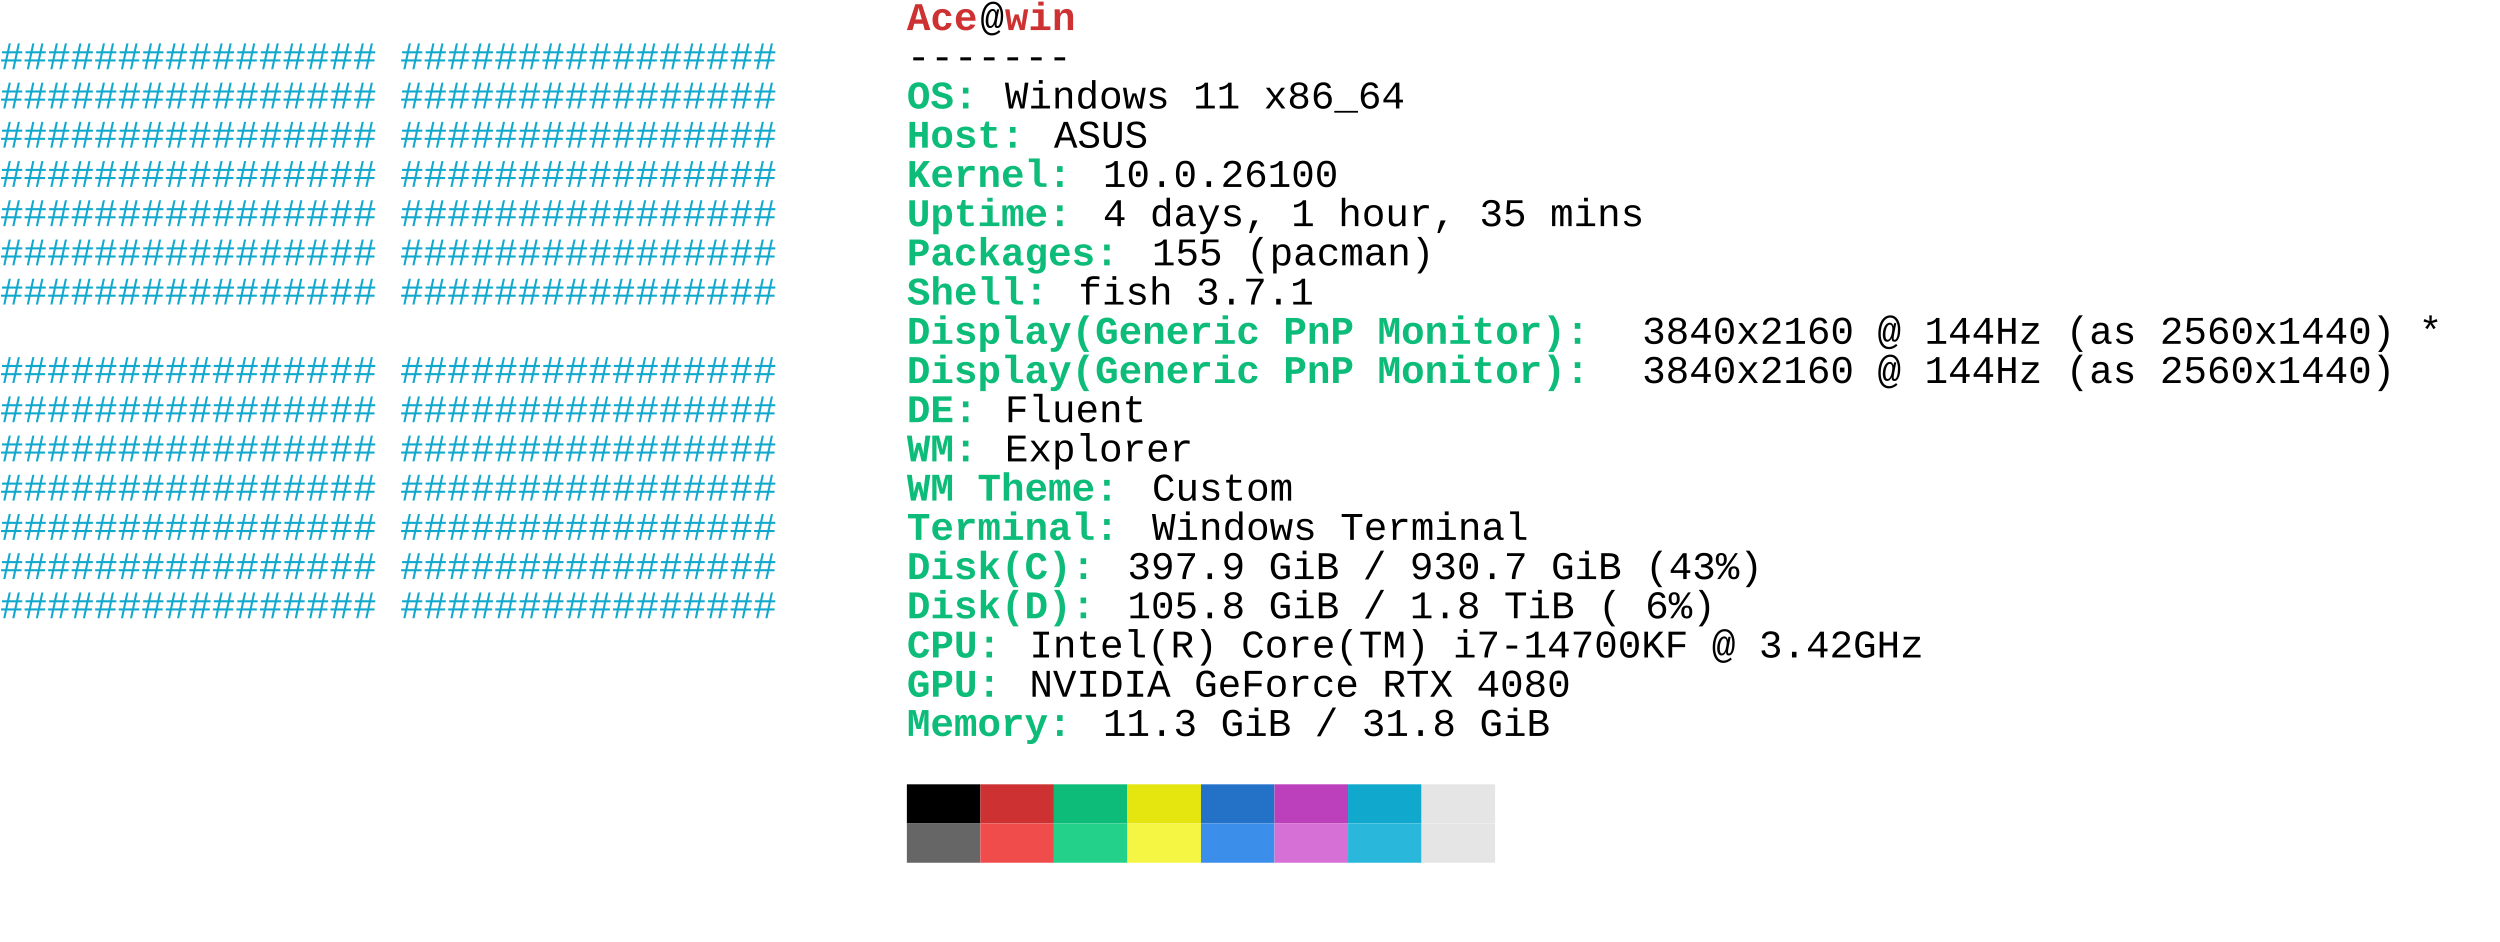
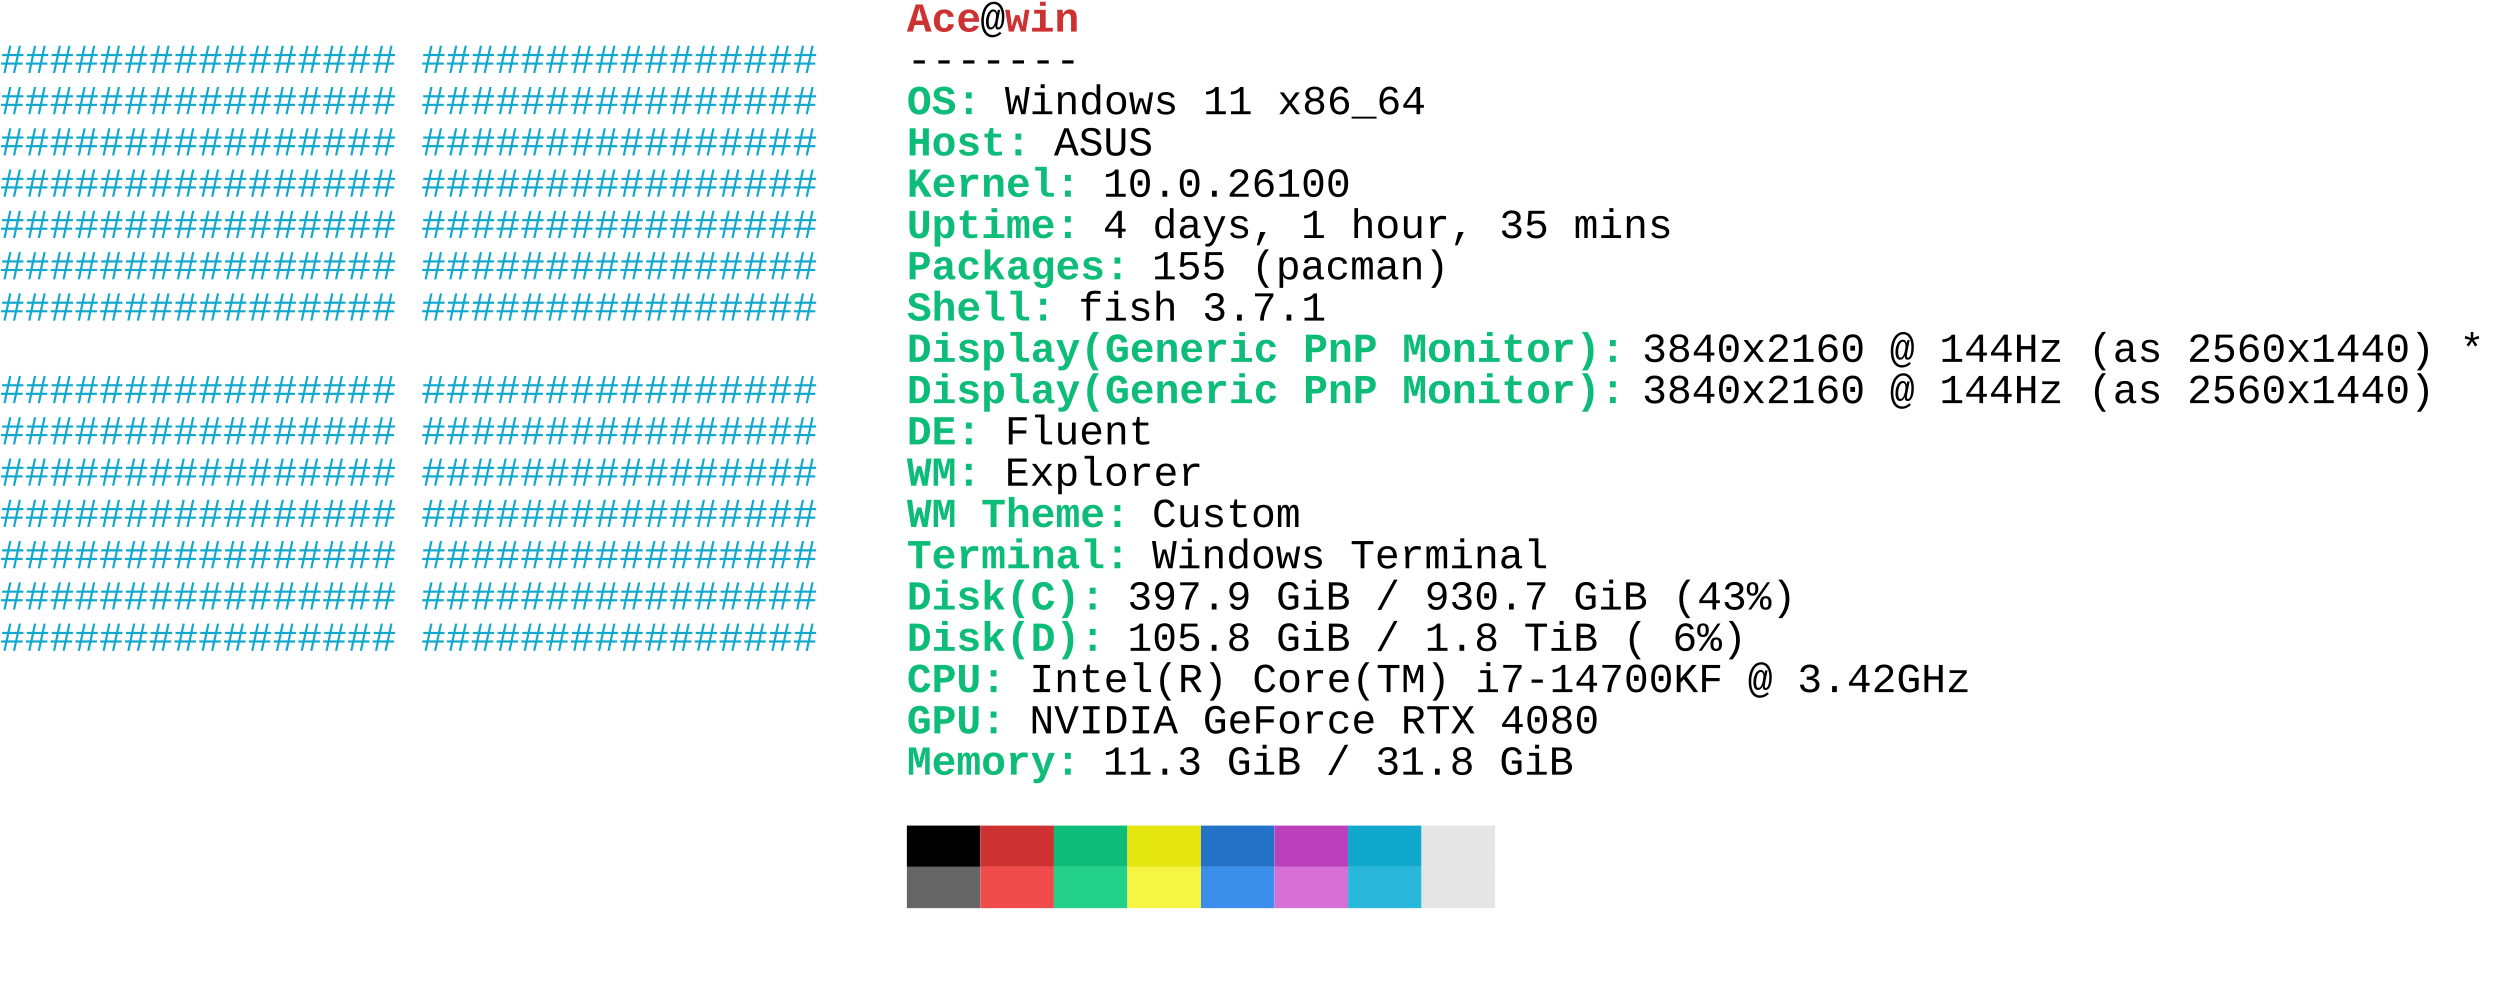
- <svg xmlns="http://www.w3.org/2000/svg" width="2040" height="768">
-   <style>@keyframes blink_keyframes{50%{opacity:0}}tspan{dominant-baseline:central;font-variant-ligatures:none;white-space:pre;font-family:Consolas,Courier New,Monaco;font-size:32px}:root{color-scheme:light dark;background-color:#fff}.red{fill:#cd3131}.green{fill:#0dbc79}.cyan{fill:#11a8cd}.bg-black,svg&gt;text{fill:#000}.bg-red{fill:#cd3131}.bg-green{fill:#0dbc79}.bg-yellow{fill:#e5e510}.bg-blue{fill:#2472c8}.bg-magenta{fill:#bc3fbc}.bg-cyan{fill:#11a8cd}.bg-white{fill:#e5e5e5}.bg-bright_black{fill:#666}.bg-bright_red{fill:#f14c4c}.bg-bright_green{fill:#23d18b}.bg-bright_yellow{fill:#f5f543}.bg-bright_blue{fill:#3b8eea}.bg-bright_magenta{fill:#d670d6}.bg-bright_cyan{fill:#29b8db}.bg-bright_white{fill:#e5e5e5}@media (prefers-color-scheme:dark){:root{background-color:#181818}.red{fill:#cd3131}.green{fill:#0dbc79}.cyan{fill:#11a8cd}.bg-black{fill:#e5e5e5}.bg-red{fill:#cd3131}.bg-green{fill:#0dbc79}.bg-yellow{fill:#e5e510}.bg-blue{fill:#2472c8}.bg-magenta{fill:#bc3fbc}.bg-cyan{fill:#11a8cd}.bg-white{fill:#000}.bg-bright_black,svg&gt;text{fill:#e5e5e5}.bg-bright_red{fill:#f14c4c}.bg-bright_green{fill:#23d18b}.bg-bright_yellow{fill:#f5f543}.bg-bright_blue{fill:#3b8eea}.bg-bright_magenta{fill:#d670d6}.bg-bright_cyan{fill:#29b8db}.bg-bright_white{fill:#666}}.bold{font-weight:700}</style>
-   <text y="16" class="cyan">
-     <tspan textLength="740">                                     </tspan>
-   </text>
-   <text x="740" y="16" class="red bold">
-     <tspan textLength="60">Ace</tspan>
-   </text>
-   <text x="800" y="16">
-     <tspan textLength="20">@</tspan>
-   </text>
-   <text x="820" y="16" class="red bold">
-     <tspan textLength="60">win</tspan>
-   </text>
-   <text y="48" class="cyan">
-     <tspan textLength="740">################  ################   </tspan>
-   </text>
-   <text x="740" y="48">
-     <tspan textLength="140">-------</tspan>
-   </text>
-   <text y="80" class="cyan">
-     <tspan textLength="740">################  ################   </tspan>
-   </text>
-   <text x="740" y="80" class="green bold">
-     <tspan textLength="80">OS: </tspan>
-   </text>
-   <text x="820" y="80">
-     <tspan textLength="340">Windows 11 x86_64</tspan>
-   </text>
-   <text y="112" class="cyan">
-     <tspan textLength="740">################  ################   </tspan>
-   </text>
-   <text x="740" y="112" class="green bold">
-     <tspan textLength="120">Host: </tspan>
-   </text>
-   <text x="860" y="112">
-     <tspan textLength="80">ASUS</tspan>
-   </text>
-   <text y="144" class="cyan">
-     <tspan textLength="740">################  ################   </tspan>
-   </text>
-   <text x="740" y="144" class="green bold">
-     <tspan textLength="160">Kernel: </tspan>
-   </text>
-   <text x="900" y="144">
-     <tspan textLength="200">10.0.26100</tspan>
-   </text>
-   <text y="176" class="cyan">
-     <tspan textLength="740">################  ################   </tspan>
-   </text>
-   <text x="740" y="176" class="green bold">
-     <tspan textLength="160">Uptime: </tspan>
-   </text>
-   <text x="900" y="176">
-     <tspan textLength="460">4 days, 1 hour, 35 mins</tspan>
-   </text>
-   <text y="208" class="cyan">
-     <tspan textLength="740">################  ################   </tspan>
-   </text>
-   <text x="740" y="208" class="green bold">
-     <tspan textLength="200">Packages: </tspan>
-   </text>
-   <text x="940" y="208">
-     <tspan textLength="240">155 (pacman)</tspan>
-   </text>
-   <text y="240" class="cyan">
-     <tspan textLength="740">################  ################   </tspan>
-   </text>
-   <text x="740" y="240" class="green bold">
-     <tspan textLength="140">Shell: </tspan>
-   </text>
-   <text x="880" y="240">
-     <tspan textLength="200">fish 3.7.1</tspan>
-   </text>
-   <text y="272" class="cyan">
-     <tspan textLength="740">                                     </tspan>
-   </text>
-   <text x="740" y="272" class="green bold">
-     <tspan textLength="600">Display(Generic PnP Monitor): </tspan>
-   </text>
-   <text x="1340" y="272">
-     <tspan textLength="680">3840x2160 @ 144Hz (as 2560x1440) *</tspan>
-   </text>
-   <text y="304" class="cyan">
-     <tspan textLength="740">################  ################   </tspan>
-   </text>
-   <text x="740" y="304" class="green bold">
-     <tspan textLength="600">Display(Generic PnP Monitor): </tspan>
-   </text>
-   <text x="1340" y="304">
-     <tspan textLength="640">3840x2160 @ 144Hz (as 2560x1440)</tspan>
-   </text>
-   <text y="336" class="cyan">
-     <tspan textLength="740">################  ################   </tspan>
-   </text>
-   <text x="740" y="336" class="green bold">
-     <tspan textLength="80">DE: </tspan>
-   </text>
-   <text x="820" y="336">
-     <tspan textLength="120">Fluent</tspan>
-   </text>
-   <text y="368" class="cyan">
-     <tspan textLength="740">################  ################   </tspan>
-   </text>
-   <text x="740" y="368" class="green bold">
-     <tspan textLength="80">WM: </tspan>
-   </text>
-   <text x="820" y="368">
-     <tspan textLength="160">Explorer</tspan>
-   </text>
-   <text y="400" class="cyan">
-     <tspan textLength="740">################  ################   </tspan>
-   </text>
-   <text x="740" y="400" class="green bold">
-     <tspan textLength="200">WM Theme: </tspan>
-   </text>
-   <text x="940" y="400">
-     <tspan textLength="120">Custom</tspan>
-   </text>
-   <text y="432" class="cyan">
-     <tspan textLength="740">################  ################   </tspan>
-   </text>
-   <text x="740" y="432" class="green bold">
-     <tspan textLength="200">Terminal: </tspan>
-   </text>
-   <text x="940" y="432">
-     <tspan textLength="320">Windows Terminal</tspan>
-   </text>
-   <text y="464" class="cyan">
-     <tspan textLength="740">################  ################   </tspan>
-   </text>
-   <text x="740" y="464" class="green bold">
-     <tspan textLength="180">Disk(C): </tspan>
-   </text>
-   <text x="920" y="464">
-     <tspan textLength="540">397.9 GiB / 930.7 GiB (43%)</tspan>
-   </text>
-   <text y="496" class="cyan">
-     <tspan textLength="740">################  ################   </tspan>
-   </text>
-   <text x="740" y="496" class="green bold">
-     <tspan textLength="180">Disk(D): </tspan>
-   </text>
-   <text x="920" y="496">
-     <tspan textLength="500">105.8 GiB / 1.8 TiB ( 6%)</tspan>
-   </text>
-   <text y="528" class="cyan">
-     <tspan textLength="740">                                     </tspan>
-   </text>
-   <text x="740" y="528" class="green bold">
-     <tspan textLength="100">CPU: </tspan>
-   </text>
-   <text x="840" y="528">
-     <tspan textLength="760">Intel(R) Core(TM) i7-14700KF @ 3.42GHz</tspan>
-   </text>
-   <text y="560" class="cyan">
-     <tspan textLength="740">                                     </tspan>
-   </text>
-   <text x="740" y="560" class="green bold">
-     <tspan textLength="100">GPU: </tspan>
-   </text>
-   <text x="840" y="560">
-     <tspan textLength="460">NVIDIA GeForce RTX 4080</tspan>
-   </text>
-   <text y="592" class="cyan">
-     <tspan textLength="740">                                     </tspan>
-   </text>
-   <text x="740" y="592" class="green bold">
-     <tspan textLength="160">Memory: </tspan>
-   </text>
-   <text x="900" y="592">
-     <tspan textLength="380">11.3 GiB / 31.8 GiB</tspan>
-   </text>
-   <text y="624" class="cyan">
-     <tspan textLength="740">                                     </tspan>
-   </text>
-   <text y="656" class="cyan">
-     <tspan textLength="740">                                     </tspan>
-   </text>
-   <path d="M740 640h60v32h-60z" class="bg-black" />
-   <text x="740" y="656">
-     <tspan textLength="60">   </tspan>
-   </text>
-   <path d="M800 640h60v32h-60z" class="bg-red" />
-   <text x="800" y="656">
-     <tspan textLength="60">   </tspan>
-   </text>
-   <path d="M860 640h60v32h-60z" class="bg-green" />
-   <text x="860" y="656">
-     <tspan textLength="60">   </tspan>
-   </text>
-   <path d="M920 640h60v32h-60z" class="bg-yellow" />
-   <text x="920" y="656">
-     <tspan textLength="60">   </tspan>
-   </text>
-   <path d="M980 640h60v32h-60z" class="bg-blue" />
-   <text x="980" y="656">
-     <tspan textLength="60">   </tspan>
-   </text>
-   <path d="M1040 640h60v32h-60z" class="bg-magenta" />
-   <text x="1040" y="656">
-     <tspan textLength="60">   </tspan>
-   </text>
-   <path d="M1100 640h60v32h-60z" class="bg-cyan" />
-   <text x="1100" y="656">
-     <tspan textLength="60">   </tspan>
-   </text>
-   <path d="M1160 640h60v32h-60z" class="bg-white" />
-   <text x="1160" y="656">
-     <tspan textLength="60">   </tspan>
-   </text>
-   <text y="688" class="cyan">
-     <tspan textLength="740">                                     </tspan>
-   </text>
-   <path d="M740 672h60v32h-60z" class="bg-bright_black" />
-   <text x="740" y="688">
-     <tspan textLength="60">   </tspan>
-   </text>
-   <path d="M800 672h60v32h-60z" class="bg-bright_red" />
-   <text x="800" y="688">
-     <tspan textLength="60">   </tspan>
-   </text>
-   <path d="M860 672h60v32h-60z" class="bg-bright_green" />
-   <text x="860" y="688">
-     <tspan textLength="60">   </tspan>
-   </text>
-   <path d="M920 672h60v32h-60z" class="bg-bright_yellow" />
-   <text x="920" y="688">
-     <tspan textLength="60">   </tspan>
-   </text>
-   <path d="M980 672h60v32h-60z" class="bg-bright_blue" />
-   <text x="980" y="688">
-     <tspan textLength="60">   </tspan>
-   </text>
-   <path d="M1040 672h60v32h-60z" class="bg-bright_magenta" />
-   <text x="1040" y="688">
-     <tspan textLength="60">   </tspan>
-   </text>
-   <path d="M1100 672h60v32h-60z" class="bg-bright_cyan" />
-   <text x="1100" y="688">
-     <tspan textLength="60">   </tspan>
-   </text>
-   <path d="M1160 672h60v32h-60z" class="bg-bright_white" />
-   <text x="1160" y="688">
-     <tspan textLength="60">   </tspan>
+ <svg xmlns="http://www.w3.org/2000/svg" width="1938" height="768">
+   <style>.t{dominant-baseline:central;font-variant-ligatures:none;white-space:pre;font-family:Consolas,Courier New,Monaco;font-size:32px}.b{font-weight:700}:root{color-scheme:light dark;background:#fff}.c2{fill:#0dbc79}.c1{fill:#cd3131}.c6{fill:#11a8cd}.bf{fill:#d670d6}.bd{fill:#f5f543}.b7{fill:#e5e5e5}.b4{fill:#2472c8}.b2{fill:#0dbc79}.bg{fill:#29b8db}.ba{fill:#666}.bc{fill:#23d18b}.b6{fill:#11a8cd}.b5{fill:#bc3fbc}.b1{fill:#cd3131}.bh{fill:#e5e5e5}.be{fill:#3b8eea}.b0,svg&gt;text{fill:#000}.b3{fill:#e5e510}.bb{fill:#f14c4c}@media (prefers-color-scheme:dark){:root{background:#181818}.c2{fill:#0dbc79}.c1{fill:#cd3131}.c6{fill:#11a8cd}.bf{fill:#d670d6}.bd{fill:#f5f543}.b7{fill:#000}.b4{fill:#2472c8}.b2{fill:#0dbc79}.bg{fill:#29b8db}.ba{fill:#e5e5e5}.bc{fill:#23d18b}.b6{fill:#11a8cd}.b5{fill:#bc3fbc}.b1{fill:#cd3131}.bh{fill:#666}.be{fill:#3b8eea}.b0,svg&gt;text{fill:#e5e5e5}.b3{fill:#e5e510}.bb{fill:#f14c4c}}</style>
+   <text y="16" class="t c6">
+     <tspan textLength="703">                                     </tspan>
+   </text>
+   <text x="703" y="16" class="t c1 b">
+     <tspan textLength="57">Ace</tspan>
+   </text>
+   <text x="760" y="16" class="t">
+     <tspan textLength="19">@</tspan>
+   </text>
+   <text x="779" y="16" class="t c1 b">
+     <tspan textLength="57">win</tspan>
+   </text>
+   <text y="48" class="t c6">
+     <tspan textLength="703">################  ################   </tspan>
+   </text>
+   <text x="703" y="48" class="t">
+     <tspan textLength="133">-------</tspan>
+   </text>
+   <text y="80" class="t c6">
+     <tspan textLength="703">################  ################   </tspan>
+   </text>
+   <text x="703" y="80" class="t c2 b">
+     <tspan textLength="76">OS: </tspan>
+   </text>
+   <text x="779" y="80" class="t">
+     <tspan textLength="323">Windows 11 x86_64</tspan>
+   </text>
+   <text y="112" class="t c6">
+     <tspan textLength="703">################  ################   </tspan>
+   </text>
+   <text x="703" y="112" class="t c2 b">
+     <tspan textLength="114">Host: </tspan>
+   </text>
+   <text x="817" y="112" class="t">
+     <tspan textLength="76">ASUS</tspan>
+   </text>
+   <text y="144" class="t c6">
+     <tspan textLength="703">################  ################   </tspan>
+   </text>
+   <text x="703" y="144" class="t c2 b">
+     <tspan textLength="152">Kernel: </tspan>
+   </text>
+   <text x="855" y="144" class="t">
+     <tspan textLength="190">10.0.26100</tspan>
+   </text>
+   <text y="176" class="t c6">
+     <tspan textLength="703">################  ################   </tspan>
+   </text>
+   <text x="703" y="176" class="t c2 b">
+     <tspan textLength="152">Uptime: </tspan>
+   </text>
+   <text x="855" y="176" class="t">
+     <tspan textLength="437">4 days, 1 hour, 35 mins</tspan>
+   </text>
+   <text y="208" class="t c6">
+     <tspan textLength="703">################  ################   </tspan>
+   </text>
+   <text x="703" y="208" class="t c2 b">
+     <tspan textLength="190">Packages: </tspan>
+   </text>
+   <text x="893" y="208" class="t">
+     <tspan textLength="228">155 (pacman)</tspan>
+   </text>
+   <text y="240" class="t c6">
+     <tspan textLength="703">################  ################   </tspan>
+   </text>
+   <text x="703" y="240" class="t c2 b">
+     <tspan textLength="133">Shell: </tspan>
+   </text>
+   <text x="836" y="240" class="t">
+     <tspan textLength="190">fish 3.7.1</tspan>
+   </text>
+   <text y="272" class="t c6">
+     <tspan textLength="703">                                     </tspan>
+   </text>
+   <text x="703" y="272" class="t c2 b">
+     <tspan textLength="570">Display(Generic PnP Monitor): </tspan>
+   </text>
+   <text x="1273" y="272" class="t">
+     <tspan textLength="646">3840x2160 @ 144Hz (as 2560x1440) *</tspan>
+   </text>
+   <text y="304" class="t c6">
+     <tspan textLength="703">################  ################   </tspan>
+   </text>
+   <text x="703" y="304" class="t c2 b">
+     <tspan textLength="570">Display(Generic PnP Monitor): </tspan>
+   </text>
+   <text x="1273" y="304" class="t">
+     <tspan textLength="608">3840x2160 @ 144Hz (as 2560x1440)</tspan>
+   </text>
+   <text y="336" class="t c6">
+     <tspan textLength="703">################  ################   </tspan>
+   </text>
+   <text x="703" y="336" class="t c2 b">
+     <tspan textLength="76">DE: </tspan>
+   </text>
+   <text x="779" y="336" class="t">
+     <tspan textLength="114">Fluent</tspan>
+   </text>
+   <text y="368" class="t c6">
+     <tspan textLength="703">################  ################   </tspan>
+   </text>
+   <text x="703" y="368" class="t c2 b">
+     <tspan textLength="76">WM: </tspan>
+   </text>
+   <text x="779" y="368" class="t">
+     <tspan textLength="152">Explorer</tspan>
+   </text>
+   <text y="400" class="t c6">
+     <tspan textLength="703">################  ################   </tspan>
+   </text>
+   <text x="703" y="400" class="t c2 b">
+     <tspan textLength="190">WM Theme: </tspan>
+   </text>
+   <text x="893" y="400" class="t">
+     <tspan textLength="114">Custom</tspan>
+   </text>
+   <text y="432" class="t c6">
+     <tspan textLength="703">################  ################   </tspan>
+   </text>
+   <text x="703" y="432" class="t c2 b">
+     <tspan textLength="190">Terminal: </tspan>
+   </text>
+   <text x="893" y="432" class="t">
+     <tspan textLength="304">Windows Terminal</tspan>
+   </text>
+   <text y="464" class="t c6">
+     <tspan textLength="703">################  ################   </tspan>
+   </text>
+   <text x="703" y="464" class="t c2 b">
+     <tspan textLength="171">Disk(C): </tspan>
+   </text>
+   <text x="874" y="464" class="t">
+     <tspan textLength="513">397.9 GiB / 930.7 GiB (43%)</tspan>
+   </text>
+   <text y="496" class="t c6">
+     <tspan textLength="703">################  ################   </tspan>
+   </text>
+   <text x="703" y="496" class="t c2 b">
+     <tspan textLength="171">Disk(D): </tspan>
+   </text>
+   <text x="874" y="496" class="t">
+     <tspan textLength="475">105.8 GiB / 1.8 TiB ( 6%)</tspan>
+   </text>
+   <text y="528" class="t c6">
+     <tspan textLength="703">                                     </tspan>
+   </text>
+   <text x="703" y="528" class="t c2 b">
+     <tspan textLength="95">CPU: </tspan>
+   </text>
+   <text x="798" y="528" class="t">
+     <tspan textLength="722">Intel(R) Core(TM) i7-14700KF @ 3.42GHz</tspan>
+   </text>
+   <text y="560" class="t c6">
+     <tspan textLength="703">                                     </tspan>
+   </text>
+   <text x="703" y="560" class="t c2 b">
+     <tspan textLength="95">GPU: </tspan>
+   </text>
+   <text x="798" y="560" class="t">
+     <tspan textLength="437">NVIDIA GeForce RTX 4080</tspan>
+   </text>
+   <text y="592" class="t c6">
+     <tspan textLength="703">                                     </tspan>
+   </text>
+   <text x="703" y="592" class="t c2 b">
+     <tspan textLength="152">Memory: </tspan>
+   </text>
+   <text x="855" y="592" class="t">
+     <tspan textLength="361">11.3 GiB / 31.8 GiB</tspan>
+   </text>
+   <text y="624" class="t c6">
+     <tspan textLength="703">                                     </tspan>
+   </text>
+   <text y="656" class="t c6">
+     <tspan textLength="703">                                     </tspan>
+   </text>
+   <path d="M703 640h57v32h-57z" class="b0" />
+   <text x="703" y="656" class="t">
+     <tspan textLength="57">   </tspan>
+   </text>
+   <path d="M760 640h57v32h-57z" class="b1" />
+   <text x="760" y="656" class="t">
+     <tspan textLength="57">   </tspan>
+   </text>
+   <path d="M817 640h57v32h-57z" class="b2" />
+   <text x="817" y="656" class="t">
+     <tspan textLength="57">   </tspan>
+   </text>
+   <path d="M874 640h57v32h-57z" class="b3" />
+   <text x="874" y="656" class="t">
+     <tspan textLength="57">   </tspan>
+   </text>
+   <path d="M931 640h57v32h-57z" class="b4" />
+   <text x="931" y="656" class="t">
+     <tspan textLength="57">   </tspan>
+   </text>
+   <path d="M988 640h57v32h-57z" class="b5" />
+   <text x="988" y="656" class="t">
+     <tspan textLength="57">   </tspan>
+   </text>
+   <path d="M1045 640h57v32h-57z" class="b6" />
+   <text x="1045" y="656" class="t">
+     <tspan textLength="57">   </tspan>
+   </text>
+   <path d="M1102 640h57v32h-57z" class="b7" />
+   <text x="1102" y="656" class="t">
+     <tspan textLength="57">   </tspan>
+   </text>
+   <text y="688" class="t c6">
+     <tspan textLength="703">                                     </tspan>
+   </text>
+   <path d="M703 672h57v32h-57z" class="ba" />
+   <text x="703" y="688" class="t">
+     <tspan textLength="57">   </tspan>
+   </text>
+   <path d="M760 672h57v32h-57z" class="bb" />
+   <text x="760" y="688" class="t">
+     <tspan textLength="57">   </tspan>
+   </text>
+   <path d="M817 672h57v32h-57z" class="bc" />
+   <text x="817" y="688" class="t">
+     <tspan textLength="57">   </tspan>
+   </text>
+   <path d="M874 672h57v32h-57z" class="bd" />
+   <text x="874" y="688" class="t">
+     <tspan textLength="57">   </tspan>
+   </text>
+   <path d="M931 672h57v32h-57z" class="be" />
+   <text x="931" y="688" class="t">
+     <tspan textLength="57">   </tspan>
+   </text>
+   <path d="M988 672h57v32h-57z" class="bf" />
+   <text x="988" y="688" class="t">
+     <tspan textLength="57">   </tspan>
+   </text>
+   <path d="M1045 672h57v32h-57z" class="bg" />
+   <text x="1045" y="688" class="t">
+     <tspan textLength="57">   </tspan>
+   </text>
+   <path d="M1102 672h57v32h-57z" class="bh" />
+   <text x="1102" y="688" class="t">
+     <tspan textLength="57">   </tspan>
  </text>
</svg>
